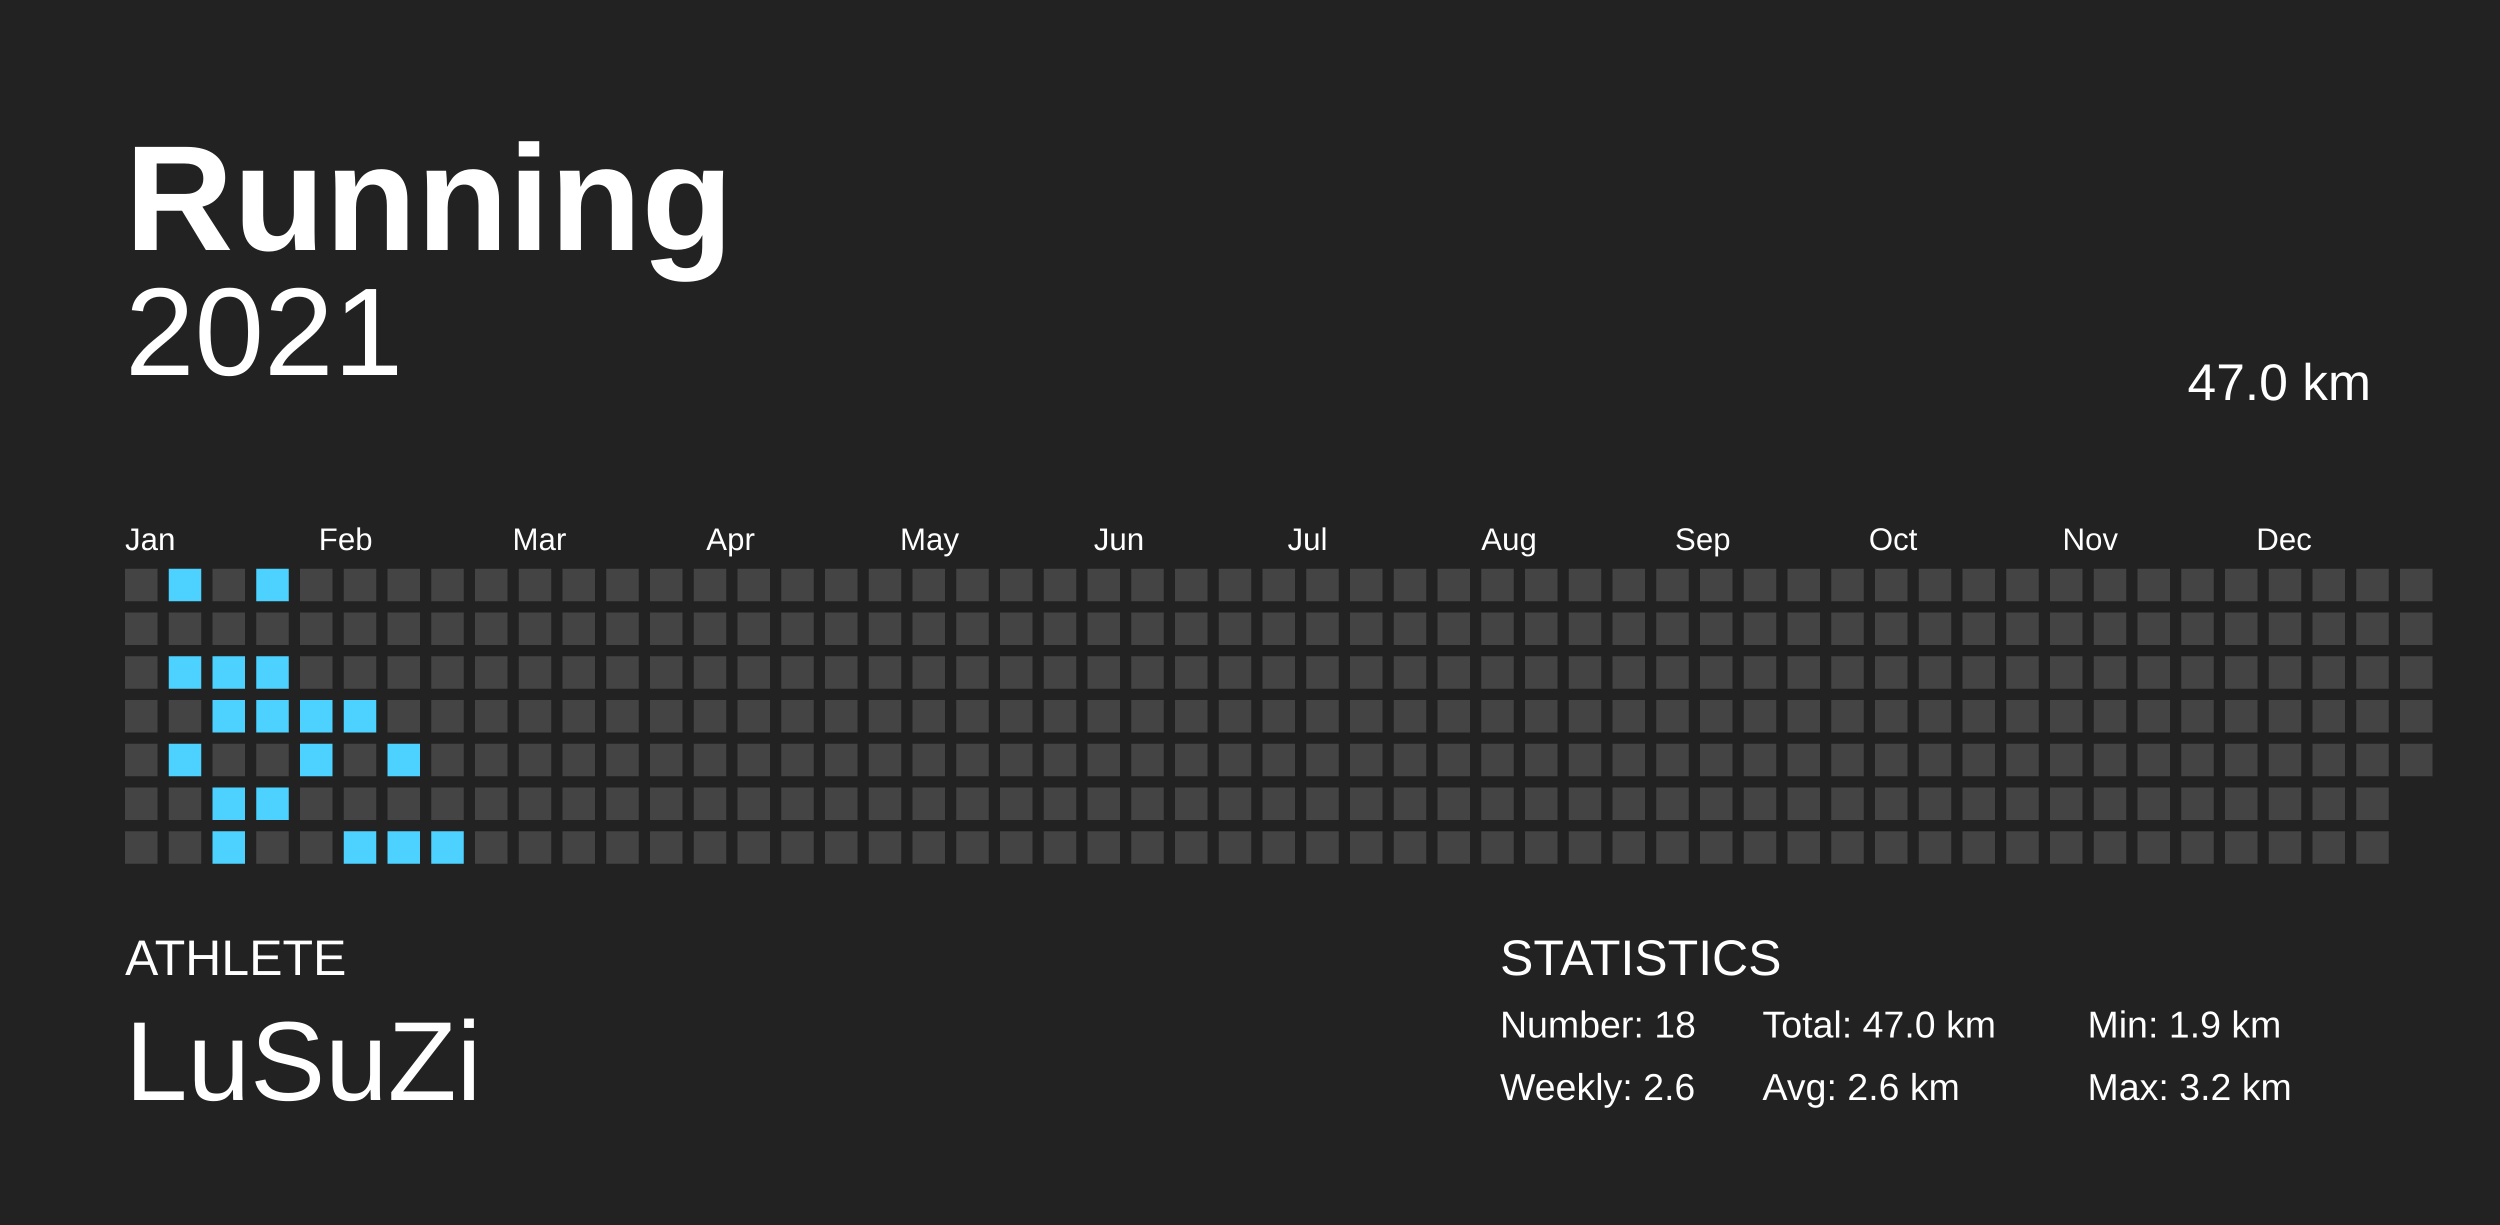
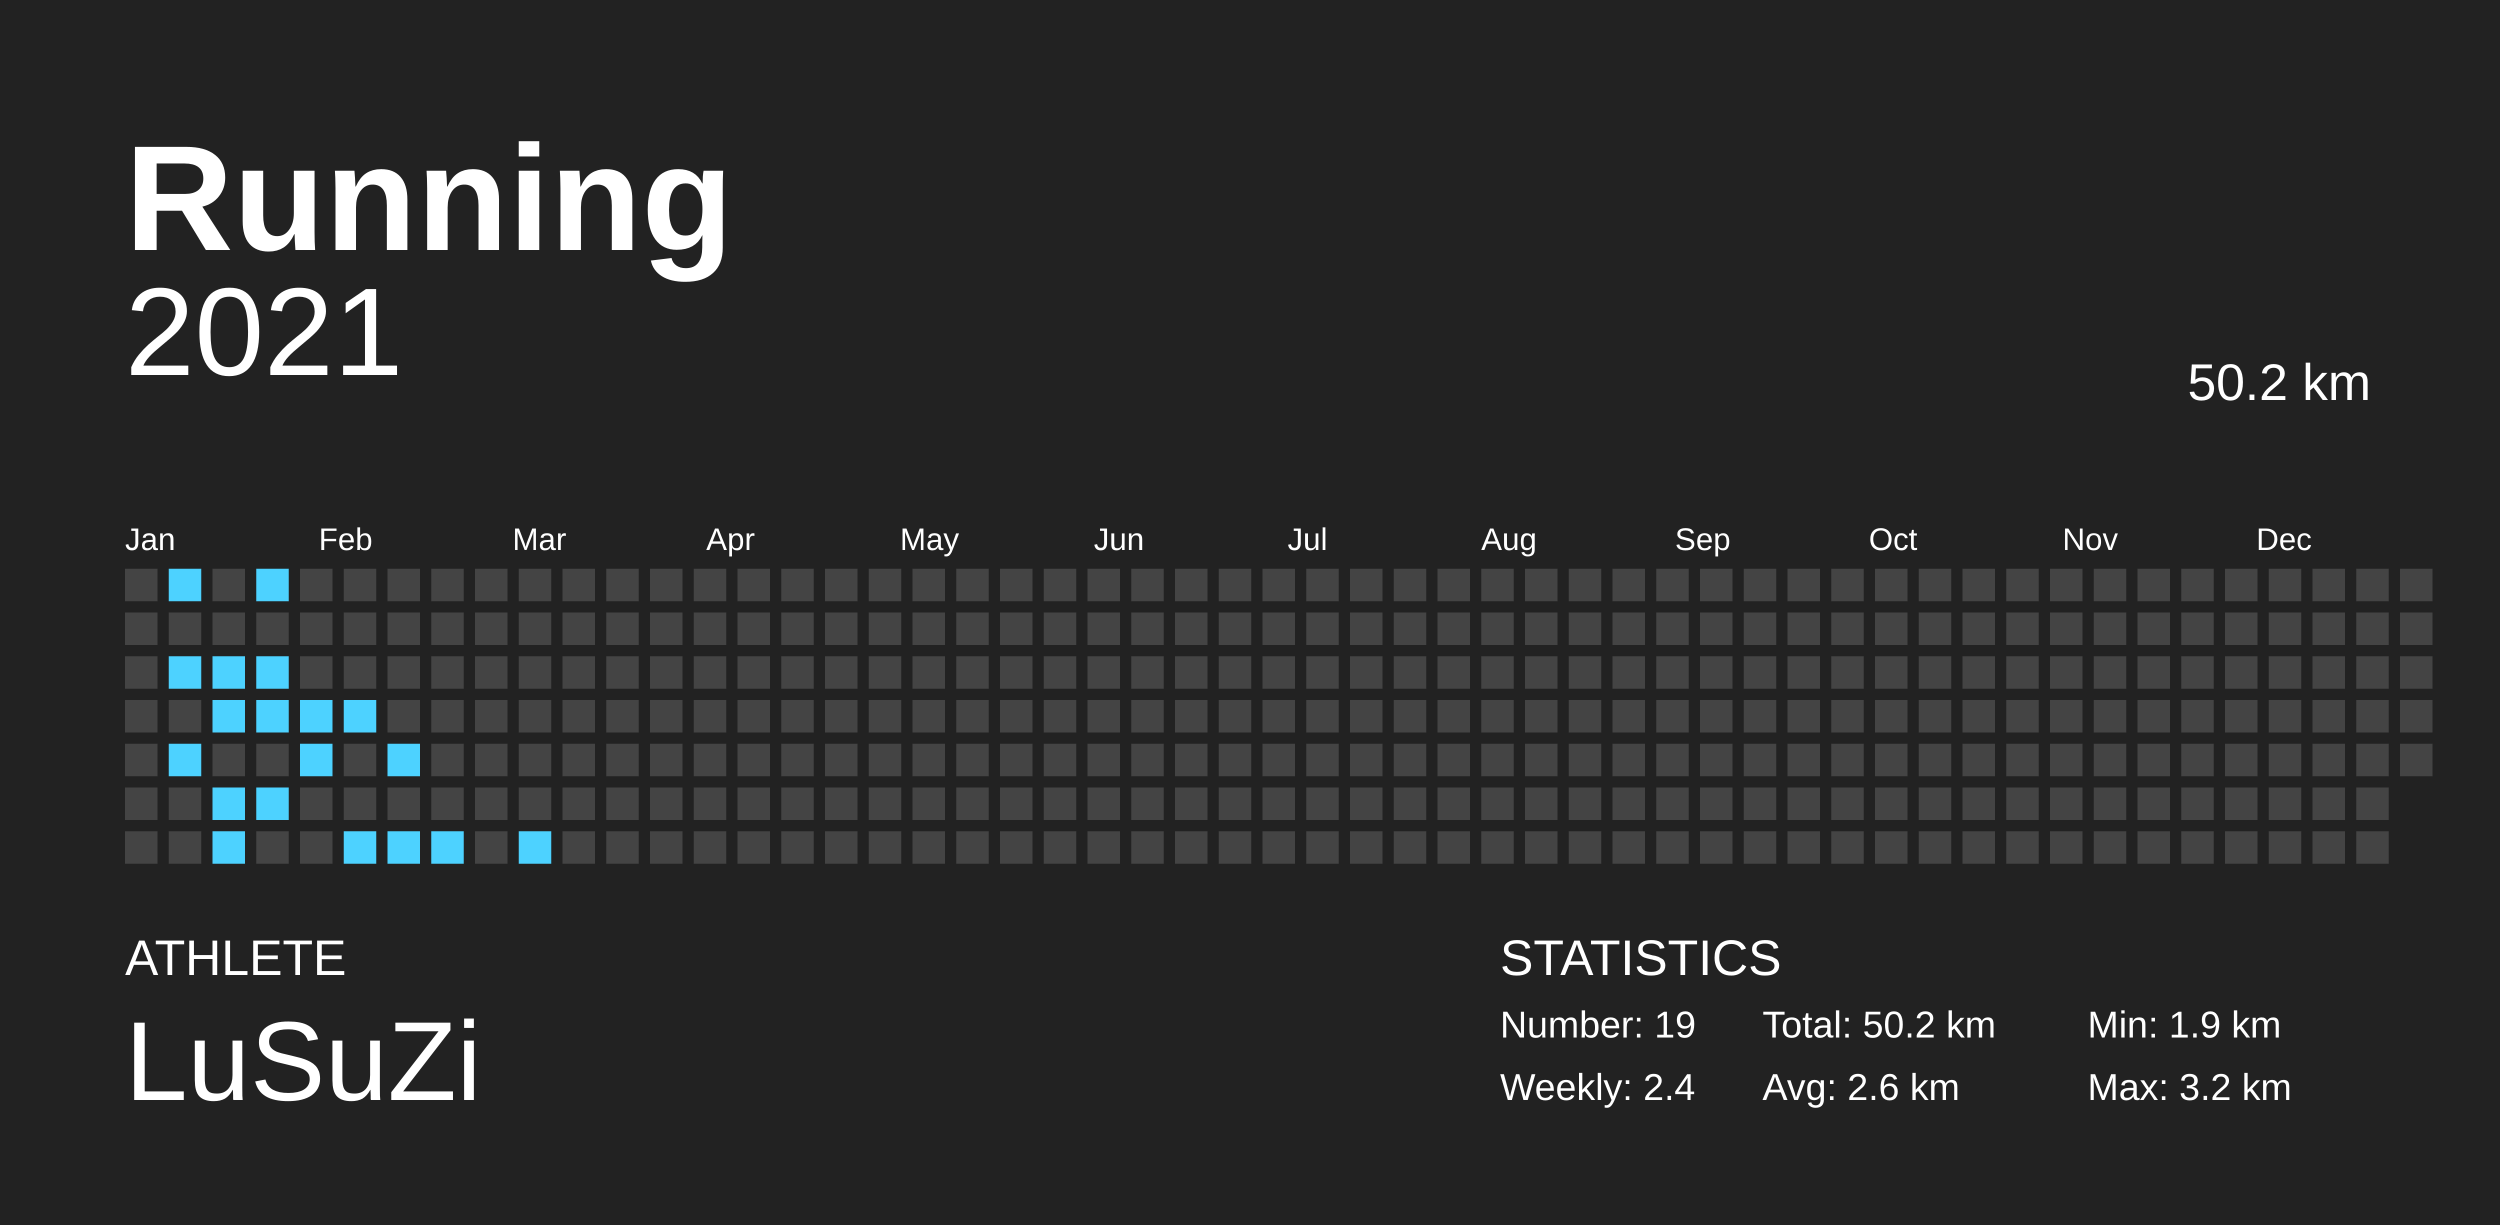
<svg xmlns="http://www.w3.org/2000/svg" baseProfile="full" height="98mm" version="1.1" viewBox="0,0,200,98" width="200mm">
  <defs />
  <rect fill="#222222" height="98" width="200" x="0" y="0" />
  <text fill="#FFFFFF" style="font-size:12px; font-family:Arial; font-weight:bold;" x="10" y="20">Running</text>
  <text fill="#FFFFFF" style="font-size:4px; font-family:Arial" x="10" y="78">ATHLETE</text>
  <text fill="#FFFFFF" style="font-size:9px; font-family:Arial" x="10" y="88">LuSuZi</text>
  <text fill="#FFFFFF" style="font-size:4px; font-family:Arial" x="120" y="78">STATISTICS</text>
-   <text fill="#FFFFFF" style="font-size:3px; font-family:Arial" x="120" y="83">Number: 18</text>
-   <text fill="#FFFFFF" style="font-size:3px; font-family:Arial" x="120" y="88">Weekly: 2.6</text>
-   <text fill="#FFFFFF" style="font-size:3px; font-family:Arial" x="141" y="83">Total: 47.0 km</text>
+   <text fill="#FFFFFF" style="font-size:3px; font-family:Arial" x="120" y="83">Number: 19</text>
+   <text fill="#FFFFFF" style="font-size:3px; font-family:Arial" x="120" y="88">Weekly: 2.4</text>
+   <text fill="#FFFFFF" style="font-size:3px; font-family:Arial" x="141" y="83">Total: 50.2 km</text>
  <text fill="#FFFFFF" style="font-size:3px; font-family:Arial" x="141" y="88">Avg: 2.6 km</text>
  <text fill="#FFFFFF" style="font-size:3px; font-family:Arial" x="167" y="83">Min: 1.9 km</text>
  <text fill="#FFFFFF" style="font-size:3px; font-family:Arial" x="167" y="88">Max: 3.2 km</text>
  <text alignment-baseline="hanging" fill="#FFFFFF" style="font-size:10.0px; font-family:Arial;" x="10" y="30">2021</text>
-   <text alignment-baseline="hanging" fill="#FFFFFF" style="font-size:4.125px; font-family:Arial;" x="175" y="32">47.0 km</text>
+   <text alignment-baseline="hanging" fill="#FFFFFF" style="font-size:4.125px; font-family:Arial;" x="175" y="32">50.2 km</text>
  <text fill="#FFFFFF" style="font-size:2.5px; font-family:Arial" x="10.0" y="44">Jan</text>
  <text fill="#FFFFFF" style="font-size:2.5px; font-family:Arial" x="25.5" y="44">Feb</text>
  <text fill="#FFFFFF" style="font-size:2.5px; font-family:Arial" x="41.0" y="44">Mar</text>
  <text fill="#FFFFFF" style="font-size:2.5px; font-family:Arial" x="56.5" y="44">Apr</text>
  <text fill="#FFFFFF" style="font-size:2.5px; font-family:Arial" x="72.0" y="44">May</text>
  <text fill="#FFFFFF" style="font-size:2.5px; font-family:Arial" x="87.5" y="44">Jun</text>
  <text fill="#FFFFFF" style="font-size:2.5px; font-family:Arial" x="103.0" y="44">Jul</text>
  <text fill="#FFFFFF" style="font-size:2.5px; font-family:Arial" x="118.5" y="44">Aug</text>
  <text fill="#FFFFFF" style="font-size:2.5px; font-family:Arial" x="134.0" y="44">Sep</text>
  <text fill="#FFFFFF" style="font-size:2.5px; font-family:Arial" x="149.5" y="44">Oct</text>
  <text fill="#FFFFFF" style="font-size:2.5px; font-family:Arial" x="165.0" y="44">Nov</text>
  <text fill="#FFFFFF" style="font-size:2.5px; font-family:Arial" x="180.5" y="44">Dec</text>
  <rect fill="#444444" height="2.6" width="2.6" x="10.0" y="45.5" />
  <rect fill="#444444" height="2.6" width="2.6" x="10.0" y="49.0" />
  <rect fill="#444444" height="2.6" width="2.6" x="10.0" y="52.5" />
  <rect fill="#444444" height="2.6" width="2.6" x="10.0" y="56.0" />
  <rect fill="#444444" height="2.6" width="2.6" x="10.0" y="59.5" />
  <rect fill="#444444" height="2.6" width="2.6" x="10.0" y="63.0" />
  <rect fill="#444444" height="2.6" width="2.6" x="10.0" y="66.5" />
  <rect fill="#4dd2ff" height="2.6" width="2.6" x="13.5" y="45.5" />
  <rect fill="#444444" height="2.6" width="2.6" x="13.5" y="49.0" />
  <rect fill="#4dd2ff" height="2.6" width="2.6" x="13.5" y="52.5" />
  <rect fill="#444444" height="2.6" width="2.6" x="13.5" y="56.0" />
  <rect fill="#4dd2ff" height="2.6" width="2.6" x="13.5" y="59.5" />
  <rect fill="#444444" height="2.6" width="2.6" x="13.5" y="63.0" />
  <rect fill="#444444" height="2.6" width="2.6" x="13.5" y="66.5" />
  <rect fill="#444444" height="2.6" width="2.6" x="17.0" y="45.5" />
  <rect fill="#444444" height="2.6" width="2.6" x="17.0" y="49.0" />
  <rect fill="#4dd2ff" height="2.6" width="2.6" x="17.0" y="52.5" />
  <rect fill="#4dd2ff" height="2.6" width="2.6" x="17.0" y="56.0" />
  <rect fill="#444444" height="2.6" width="2.6" x="17.0" y="59.5" />
  <rect fill="#4dd2ff" height="2.6" width="2.6" x="17.0" y="63.0" />
  <rect fill="#4dd2ff" height="2.6" width="2.6" x="17.0" y="66.5" />
  <rect fill="#4dd2ff" height="2.6" width="2.6" x="20.5" y="45.5" />
  <rect fill="#444444" height="2.6" width="2.6" x="20.5" y="49.0" />
  <rect fill="#4dd2ff" height="2.6" width="2.6" x="20.5" y="52.5" />
  <rect fill="#4dd2ff" height="2.6" width="2.6" x="20.5" y="56.0" />
  <rect fill="#444444" height="2.6" width="2.6" x="20.5" y="59.5" />
  <rect fill="#4dd2ff" height="2.6" width="2.6" x="20.5" y="63.0" />
  <rect fill="#444444" height="2.6" width="2.6" x="20.5" y="66.5" />
  <rect fill="#444444" height="2.6" width="2.6" x="24.0" y="45.5" />
  <rect fill="#444444" height="2.6" width="2.6" x="24.0" y="49.0" />
  <rect fill="#444444" height="2.6" width="2.6" x="24.0" y="52.5" />
  <rect fill="#4dd2ff" height="2.6" width="2.6" x="24.0" y="56.0" />
  <rect fill="#4dd2ff" height="2.6" width="2.6" x="24.0" y="59.5" />
  <rect fill="#444444" height="2.6" width="2.6" x="24.0" y="63.0" />
  <rect fill="#444444" height="2.6" width="2.6" x="24.0" y="66.5" />
  <rect fill="#444444" height="2.6" width="2.6" x="27.5" y="45.5" />
  <rect fill="#444444" height="2.6" width="2.6" x="27.5" y="49.0" />
  <rect fill="#444444" height="2.6" width="2.6" x="27.5" y="52.5" />
  <rect fill="#4dd2ff" height="2.6" width="2.6" x="27.5" y="56.0" />
  <rect fill="#444444" height="2.6" width="2.6" x="27.5" y="59.5" />
  <rect fill="#444444" height="2.6" width="2.6" x="27.5" y="63.0" />
  <rect fill="#4dd2ff" height="2.6" width="2.6" x="27.5" y="66.5" />
  <rect fill="#444444" height="2.6" width="2.6" x="31.0" y="45.5" />
  <rect fill="#444444" height="2.6" width="2.6" x="31.0" y="49.0" />
  <rect fill="#444444" height="2.6" width="2.6" x="31.0" y="52.5" />
  <rect fill="#444444" height="2.6" width="2.6" x="31.0" y="56.0" />
  <rect fill="#4dd2ff" height="2.6" width="2.6" x="31.0" y="59.5" />
  <rect fill="#444444" height="2.6" width="2.6" x="31.0" y="63.0" />
  <rect fill="#4dd2ff" height="2.6" width="2.6" x="31.0" y="66.5" />
  <rect fill="#444444" height="2.6" width="2.6" x="34.5" y="45.5" />
  <rect fill="#444444" height="2.6" width="2.6" x="34.5" y="49.0" />
  <rect fill="#444444" height="2.6" width="2.6" x="34.5" y="52.5" />
  <rect fill="#444444" height="2.6" width="2.6" x="34.5" y="56.0" />
  <rect fill="#444444" height="2.6" width="2.6" x="34.5" y="59.5" />
  <rect fill="#444444" height="2.6" width="2.6" x="34.5" y="63.0" />
  <rect fill="#4dd2ff" height="2.6" width="2.6" x="34.5" y="66.5" />
  <rect fill="#444444" height="2.6" width="2.6" x="38.0" y="45.5" />
  <rect fill="#444444" height="2.6" width="2.6" x="38.0" y="49.0" />
  <rect fill="#444444" height="2.6" width="2.6" x="38.0" y="52.5" />
  <rect fill="#444444" height="2.6" width="2.6" x="38.0" y="56.0" />
  <rect fill="#444444" height="2.6" width="2.6" x="38.0" y="59.5" />
  <rect fill="#444444" height="2.6" width="2.6" x="38.0" y="63.0" />
  <rect fill="#444444" height="2.6" width="2.6" x="38.0" y="66.5" />
  <rect fill="#444444" height="2.6" width="2.6" x="41.5" y="45.5" />
  <rect fill="#444444" height="2.6" width="2.6" x="41.5" y="49.0" />
  <rect fill="#444444" height="2.6" width="2.6" x="41.5" y="52.5" />
  <rect fill="#444444" height="2.6" width="2.6" x="41.5" y="56.0" />
  <rect fill="#444444" height="2.6" width="2.6" x="41.5" y="59.5" />
  <rect fill="#444444" height="2.6" width="2.6" x="41.5" y="63.0" />
-   <rect fill="#444444" height="2.6" width="2.6" x="41.5" y="66.5" />
+   <rect fill="#4dd2ff" height="2.6" width="2.6" x="41.5" y="66.5" />
  <rect fill="#444444" height="2.6" width="2.6" x="45.0" y="45.5" />
  <rect fill="#444444" height="2.6" width="2.6" x="45.0" y="49.0" />
  <rect fill="#444444" height="2.6" width="2.6" x="45.0" y="52.5" />
  <rect fill="#444444" height="2.6" width="2.6" x="45.0" y="56.0" />
  <rect fill="#444444" height="2.6" width="2.6" x="45.0" y="59.5" />
  <rect fill="#444444" height="2.6" width="2.6" x="45.0" y="63.0" />
  <rect fill="#444444" height="2.6" width="2.6" x="45.0" y="66.5" />
  <rect fill="#444444" height="2.6" width="2.6" x="48.5" y="45.5" />
  <rect fill="#444444" height="2.6" width="2.6" x="48.5" y="49.0" />
  <rect fill="#444444" height="2.6" width="2.6" x="48.5" y="52.5" />
  <rect fill="#444444" height="2.6" width="2.6" x="48.5" y="56.0" />
  <rect fill="#444444" height="2.6" width="2.6" x="48.5" y="59.5" />
  <rect fill="#444444" height="2.6" width="2.6" x="48.5" y="63.0" />
  <rect fill="#444444" height="2.6" width="2.6" x="48.5" y="66.5" />
  <rect fill="#444444" height="2.6" width="2.6" x="52.0" y="45.5" />
  <rect fill="#444444" height="2.6" width="2.6" x="52.0" y="49.0" />
  <rect fill="#444444" height="2.6" width="2.6" x="52.0" y="52.5" />
  <rect fill="#444444" height="2.6" width="2.6" x="52.0" y="56.0" />
  <rect fill="#444444" height="2.6" width="2.6" x="52.0" y="59.5" />
  <rect fill="#444444" height="2.6" width="2.6" x="52.0" y="63.0" />
  <rect fill="#444444" height="2.6" width="2.6" x="52.0" y="66.5" />
  <rect fill="#444444" height="2.6" width="2.6" x="55.5" y="45.5" />
  <rect fill="#444444" height="2.6" width="2.6" x="55.5" y="49.0" />
  <rect fill="#444444" height="2.6" width="2.6" x="55.5" y="52.5" />
  <rect fill="#444444" height="2.6" width="2.6" x="55.5" y="56.0" />
  <rect fill="#444444" height="2.6" width="2.6" x="55.5" y="59.5" />
  <rect fill="#444444" height="2.6" width="2.6" x="55.5" y="63.0" />
  <rect fill="#444444" height="2.6" width="2.6" x="55.5" y="66.5" />
  <rect fill="#444444" height="2.6" width="2.6" x="59.0" y="45.5" />
  <rect fill="#444444" height="2.6" width="2.6" x="59.0" y="49.0" />
  <rect fill="#444444" height="2.6" width="2.6" x="59.0" y="52.5" />
  <rect fill="#444444" height="2.6" width="2.6" x="59.0" y="56.0" />
  <rect fill="#444444" height="2.6" width="2.6" x="59.0" y="59.5" />
  <rect fill="#444444" height="2.6" width="2.6" x="59.0" y="63.0" />
  <rect fill="#444444" height="2.6" width="2.6" x="59.0" y="66.5" />
  <rect fill="#444444" height="2.6" width="2.6" x="62.5" y="45.5" />
  <rect fill="#444444" height="2.6" width="2.6" x="62.5" y="49.0" />
  <rect fill="#444444" height="2.6" width="2.6" x="62.5" y="52.5" />
  <rect fill="#444444" height="2.6" width="2.6" x="62.5" y="56.0" />
  <rect fill="#444444" height="2.6" width="2.6" x="62.5" y="59.5" />
  <rect fill="#444444" height="2.6" width="2.6" x="62.5" y="63.0" />
  <rect fill="#444444" height="2.6" width="2.6" x="62.5" y="66.5" />
  <rect fill="#444444" height="2.6" width="2.6" x="66.0" y="45.5" />
  <rect fill="#444444" height="2.6" width="2.6" x="66.0" y="49.0" />
  <rect fill="#444444" height="2.6" width="2.6" x="66.0" y="52.5" />
  <rect fill="#444444" height="2.6" width="2.6" x="66.0" y="56.0" />
  <rect fill="#444444" height="2.6" width="2.6" x="66.0" y="59.5" />
  <rect fill="#444444" height="2.6" width="2.6" x="66.0" y="63.0" />
  <rect fill="#444444" height="2.6" width="2.6" x="66.0" y="66.5" />
  <rect fill="#444444" height="2.6" width="2.6" x="69.5" y="45.5" />
  <rect fill="#444444" height="2.6" width="2.6" x="69.5" y="49.0" />
  <rect fill="#444444" height="2.6" width="2.6" x="69.5" y="52.5" />
  <rect fill="#444444" height="2.6" width="2.6" x="69.5" y="56.0" />
  <rect fill="#444444" height="2.6" width="2.6" x="69.5" y="59.5" />
  <rect fill="#444444" height="2.6" width="2.6" x="69.5" y="63.0" />
  <rect fill="#444444" height="2.6" width="2.6" x="69.5" y="66.5" />
  <rect fill="#444444" height="2.6" width="2.6" x="73.0" y="45.5" />
  <rect fill="#444444" height="2.6" width="2.6" x="73.0" y="49.0" />
  <rect fill="#444444" height="2.6" width="2.6" x="73.0" y="52.5" />
  <rect fill="#444444" height="2.6" width="2.6" x="73.0" y="56.0" />
  <rect fill="#444444" height="2.6" width="2.6" x="73.0" y="59.5" />
  <rect fill="#444444" height="2.6" width="2.6" x="73.0" y="63.0" />
  <rect fill="#444444" height="2.6" width="2.6" x="73.0" y="66.5" />
  <rect fill="#444444" height="2.6" width="2.6" x="76.5" y="45.5" />
  <rect fill="#444444" height="2.6" width="2.6" x="76.5" y="49.0" />
  <rect fill="#444444" height="2.6" width="2.6" x="76.5" y="52.5" />
  <rect fill="#444444" height="2.6" width="2.6" x="76.5" y="56.0" />
  <rect fill="#444444" height="2.6" width="2.6" x="76.5" y="59.5" />
  <rect fill="#444444" height="2.6" width="2.6" x="76.5" y="63.0" />
  <rect fill="#444444" height="2.6" width="2.6" x="76.5" y="66.5" />
  <rect fill="#444444" height="2.6" width="2.6" x="80.0" y="45.5" />
  <rect fill="#444444" height="2.6" width="2.6" x="80.0" y="49.0" />
  <rect fill="#444444" height="2.6" width="2.6" x="80.0" y="52.5" />
  <rect fill="#444444" height="2.6" width="2.6" x="80.0" y="56.0" />
  <rect fill="#444444" height="2.6" width="2.6" x="80.0" y="59.5" />
  <rect fill="#444444" height="2.6" width="2.6" x="80.0" y="63.0" />
  <rect fill="#444444" height="2.6" width="2.6" x="80.0" y="66.5" />
  <rect fill="#444444" height="2.6" width="2.6" x="83.5" y="45.5" />
  <rect fill="#444444" height="2.6" width="2.6" x="83.5" y="49.0" />
  <rect fill="#444444" height="2.6" width="2.6" x="83.5" y="52.5" />
  <rect fill="#444444" height="2.6" width="2.6" x="83.5" y="56.0" />
  <rect fill="#444444" height="2.6" width="2.6" x="83.5" y="59.5" />
  <rect fill="#444444" height="2.6" width="2.6" x="83.5" y="63.0" />
  <rect fill="#444444" height="2.6" width="2.6" x="83.5" y="66.5" />
  <rect fill="#444444" height="2.6" width="2.6" x="87.0" y="45.5" />
  <rect fill="#444444" height="2.6" width="2.6" x="87.0" y="49.0" />
  <rect fill="#444444" height="2.6" width="2.6" x="87.0" y="52.5" />
  <rect fill="#444444" height="2.6" width="2.6" x="87.0" y="56.0" />
  <rect fill="#444444" height="2.6" width="2.6" x="87.0" y="59.5" />
  <rect fill="#444444" height="2.6" width="2.6" x="87.0" y="63.0" />
  <rect fill="#444444" height="2.6" width="2.6" x="87.0" y="66.5" />
  <rect fill="#444444" height="2.6" width="2.6" x="90.5" y="45.5" />
  <rect fill="#444444" height="2.6" width="2.6" x="90.5" y="49.0" />
  <rect fill="#444444" height="2.6" width="2.6" x="90.5" y="52.5" />
  <rect fill="#444444" height="2.6" width="2.6" x="90.5" y="56.0" />
  <rect fill="#444444" height="2.6" width="2.6" x="90.5" y="59.5" />
  <rect fill="#444444" height="2.6" width="2.6" x="90.5" y="63.0" />
  <rect fill="#444444" height="2.6" width="2.6" x="90.5" y="66.5" />
  <rect fill="#444444" height="2.6" width="2.6" x="94.0" y="45.5" />
  <rect fill="#444444" height="2.6" width="2.6" x="94.0" y="49.0" />
  <rect fill="#444444" height="2.6" width="2.6" x="94.0" y="52.5" />
  <rect fill="#444444" height="2.6" width="2.6" x="94.0" y="56.0" />
  <rect fill="#444444" height="2.6" width="2.6" x="94.0" y="59.5" />
  <rect fill="#444444" height="2.6" width="2.6" x="94.0" y="63.0" />
  <rect fill="#444444" height="2.6" width="2.6" x="94.0" y="66.5" />
  <rect fill="#444444" height="2.6" width="2.6" x="97.5" y="45.5" />
  <rect fill="#444444" height="2.6" width="2.6" x="97.5" y="49.0" />
  <rect fill="#444444" height="2.6" width="2.6" x="97.5" y="52.5" />
  <rect fill="#444444" height="2.6" width="2.6" x="97.5" y="56.0" />
  <rect fill="#444444" height="2.6" width="2.6" x="97.5" y="59.5" />
  <rect fill="#444444" height="2.6" width="2.6" x="97.5" y="63.0" />
  <rect fill="#444444" height="2.6" width="2.6" x="97.5" y="66.5" />
  <rect fill="#444444" height="2.6" width="2.6" x="101.0" y="45.5" />
  <rect fill="#444444" height="2.6" width="2.6" x="101.0" y="49.0" />
  <rect fill="#444444" height="2.6" width="2.6" x="101.0" y="52.5" />
  <rect fill="#444444" height="2.6" width="2.6" x="101.0" y="56.0" />
  <rect fill="#444444" height="2.6" width="2.6" x="101.0" y="59.5" />
  <rect fill="#444444" height="2.6" width="2.6" x="101.0" y="63.0" />
  <rect fill="#444444" height="2.6" width="2.6" x="101.0" y="66.5" />
  <rect fill="#444444" height="2.6" width="2.6" x="104.5" y="45.5" />
  <rect fill="#444444" height="2.6" width="2.6" x="104.5" y="49.0" />
  <rect fill="#444444" height="2.6" width="2.6" x="104.5" y="52.5" />
  <rect fill="#444444" height="2.6" width="2.6" x="104.5" y="56.0" />
  <rect fill="#444444" height="2.6" width="2.6" x="104.5" y="59.5" />
  <rect fill="#444444" height="2.6" width="2.6" x="104.5" y="63.0" />
  <rect fill="#444444" height="2.6" width="2.6" x="104.5" y="66.5" />
  <rect fill="#444444" height="2.6" width="2.6" x="108.0" y="45.5" />
  <rect fill="#444444" height="2.6" width="2.6" x="108.0" y="49.0" />
  <rect fill="#444444" height="2.6" width="2.6" x="108.0" y="52.5" />
  <rect fill="#444444" height="2.6" width="2.6" x="108.0" y="56.0" />
  <rect fill="#444444" height="2.6" width="2.6" x="108.0" y="59.5" />
  <rect fill="#444444" height="2.6" width="2.6" x="108.0" y="63.0" />
  <rect fill="#444444" height="2.6" width="2.6" x="108.0" y="66.5" />
  <rect fill="#444444" height="2.6" width="2.6" x="111.5" y="45.5" />
  <rect fill="#444444" height="2.6" width="2.6" x="111.5" y="49.0" />
  <rect fill="#444444" height="2.6" width="2.6" x="111.5" y="52.5" />
  <rect fill="#444444" height="2.6" width="2.6" x="111.5" y="56.0" />
  <rect fill="#444444" height="2.6" width="2.6" x="111.5" y="59.5" />
  <rect fill="#444444" height="2.6" width="2.6" x="111.5" y="63.0" />
  <rect fill="#444444" height="2.6" width="2.6" x="111.5" y="66.5" />
  <rect fill="#444444" height="2.6" width="2.6" x="115.0" y="45.5" />
  <rect fill="#444444" height="2.6" width="2.6" x="115.0" y="49.0" />
  <rect fill="#444444" height="2.6" width="2.6" x="115.0" y="52.5" />
  <rect fill="#444444" height="2.6" width="2.6" x="115.0" y="56.0" />
  <rect fill="#444444" height="2.6" width="2.6" x="115.0" y="59.5" />
  <rect fill="#444444" height="2.6" width="2.6" x="115.0" y="63.0" />
  <rect fill="#444444" height="2.6" width="2.6" x="115.0" y="66.5" />
  <rect fill="#444444" height="2.6" width="2.6" x="118.5" y="45.5" />
  <rect fill="#444444" height="2.6" width="2.6" x="118.5" y="49.0" />
  <rect fill="#444444" height="2.6" width="2.6" x="118.5" y="52.5" />
  <rect fill="#444444" height="2.6" width="2.6" x="118.5" y="56.0" />
  <rect fill="#444444" height="2.6" width="2.6" x="118.5" y="59.5" />
  <rect fill="#444444" height="2.6" width="2.6" x="118.5" y="63.0" />
  <rect fill="#444444" height="2.6" width="2.6" x="118.5" y="66.5" />
  <rect fill="#444444" height="2.6" width="2.6" x="122.0" y="45.5" />
  <rect fill="#444444" height="2.6" width="2.6" x="122.0" y="49.0" />
  <rect fill="#444444" height="2.6" width="2.6" x="122.0" y="52.5" />
  <rect fill="#444444" height="2.6" width="2.6" x="122.0" y="56.0" />
  <rect fill="#444444" height="2.6" width="2.6" x="122.0" y="59.5" />
  <rect fill="#444444" height="2.6" width="2.6" x="122.0" y="63.0" />
  <rect fill="#444444" height="2.6" width="2.6" x="122.0" y="66.5" />
  <rect fill="#444444" height="2.6" width="2.6" x="125.5" y="45.5" />
  <rect fill="#444444" height="2.6" width="2.6" x="125.5" y="49.0" />
  <rect fill="#444444" height="2.6" width="2.6" x="125.5" y="52.5" />
  <rect fill="#444444" height="2.6" width="2.6" x="125.5" y="56.0" />
  <rect fill="#444444" height="2.6" width="2.6" x="125.5" y="59.5" />
  <rect fill="#444444" height="2.6" width="2.6" x="125.5" y="63.0" />
  <rect fill="#444444" height="2.6" width="2.6" x="125.5" y="66.5" />
  <rect fill="#444444" height="2.6" width="2.6" x="129.0" y="45.5" />
  <rect fill="#444444" height="2.6" width="2.6" x="129.0" y="49.0" />
  <rect fill="#444444" height="2.6" width="2.6" x="129.0" y="52.5" />
  <rect fill="#444444" height="2.6" width="2.6" x="129.0" y="56.0" />
  <rect fill="#444444" height="2.6" width="2.6" x="129.0" y="59.5" />
  <rect fill="#444444" height="2.6" width="2.6" x="129.0" y="63.0" />
  <rect fill="#444444" height="2.6" width="2.6" x="129.0" y="66.5" />
  <rect fill="#444444" height="2.6" width="2.6" x="132.5" y="45.5" />
  <rect fill="#444444" height="2.6" width="2.6" x="132.5" y="49.0" />
  <rect fill="#444444" height="2.6" width="2.6" x="132.5" y="52.5" />
  <rect fill="#444444" height="2.6" width="2.6" x="132.5" y="56.0" />
  <rect fill="#444444" height="2.6" width="2.6" x="132.5" y="59.5" />
  <rect fill="#444444" height="2.6" width="2.6" x="132.5" y="63.0" />
  <rect fill="#444444" height="2.6" width="2.6" x="132.5" y="66.5" />
  <rect fill="#444444" height="2.6" width="2.6" x="136.0" y="45.5" />
  <rect fill="#444444" height="2.6" width="2.6" x="136.0" y="49.0" />
  <rect fill="#444444" height="2.6" width="2.6" x="136.0" y="52.5" />
  <rect fill="#444444" height="2.6" width="2.6" x="136.0" y="56.0" />
  <rect fill="#444444" height="2.6" width="2.6" x="136.0" y="59.5" />
  <rect fill="#444444" height="2.6" width="2.6" x="136.0" y="63.0" />
  <rect fill="#444444" height="2.6" width="2.6" x="136.0" y="66.5" />
  <rect fill="#444444" height="2.6" width="2.6" x="139.5" y="45.5" />
  <rect fill="#444444" height="2.6" width="2.6" x="139.5" y="49.0" />
  <rect fill="#444444" height="2.6" width="2.6" x="139.5" y="52.5" />
  <rect fill="#444444" height="2.6" width="2.6" x="139.5" y="56.0" />
  <rect fill="#444444" height="2.6" width="2.6" x="139.5" y="59.5" />
  <rect fill="#444444" height="2.6" width="2.6" x="139.5" y="63.0" />
  <rect fill="#444444" height="2.6" width="2.6" x="139.5" y="66.5" />
  <rect fill="#444444" height="2.6" width="2.6" x="143.0" y="45.5" />
  <rect fill="#444444" height="2.6" width="2.6" x="143.0" y="49.0" />
  <rect fill="#444444" height="2.6" width="2.6" x="143.0" y="52.5" />
  <rect fill="#444444" height="2.6" width="2.6" x="143.0" y="56.0" />
  <rect fill="#444444" height="2.6" width="2.6" x="143.0" y="59.5" />
  <rect fill="#444444" height="2.6" width="2.6" x="143.0" y="63.0" />
  <rect fill="#444444" height="2.6" width="2.6" x="143.0" y="66.5" />
  <rect fill="#444444" height="2.6" width="2.6" x="146.5" y="45.5" />
  <rect fill="#444444" height="2.6" width="2.6" x="146.5" y="49.0" />
  <rect fill="#444444" height="2.6" width="2.6" x="146.5" y="52.5" />
  <rect fill="#444444" height="2.6" width="2.6" x="146.5" y="56.0" />
  <rect fill="#444444" height="2.6" width="2.6" x="146.5" y="59.5" />
  <rect fill="#444444" height="2.6" width="2.6" x="146.5" y="63.0" />
  <rect fill="#444444" height="2.6" width="2.6" x="146.5" y="66.5" />
  <rect fill="#444444" height="2.6" width="2.6" x="150.0" y="45.5" />
  <rect fill="#444444" height="2.6" width="2.6" x="150.0" y="49.0" />
  <rect fill="#444444" height="2.6" width="2.6" x="150.0" y="52.5" />
  <rect fill="#444444" height="2.6" width="2.6" x="150.0" y="56.0" />
  <rect fill="#444444" height="2.6" width="2.6" x="150.0" y="59.5" />
  <rect fill="#444444" height="2.6" width="2.6" x="150.0" y="63.0" />
  <rect fill="#444444" height="2.6" width="2.6" x="150.0" y="66.5" />
  <rect fill="#444444" height="2.6" width="2.6" x="153.5" y="45.5" />
  <rect fill="#444444" height="2.6" width="2.6" x="153.5" y="49.0" />
  <rect fill="#444444" height="2.6" width="2.6" x="153.5" y="52.5" />
  <rect fill="#444444" height="2.6" width="2.6" x="153.5" y="56.0" />
  <rect fill="#444444" height="2.6" width="2.6" x="153.5" y="59.5" />
  <rect fill="#444444" height="2.6" width="2.6" x="153.5" y="63.0" />
  <rect fill="#444444" height="2.6" width="2.6" x="153.5" y="66.5" />
  <rect fill="#444444" height="2.6" width="2.6" x="157.0" y="45.5" />
  <rect fill="#444444" height="2.6" width="2.6" x="157.0" y="49.0" />
  <rect fill="#444444" height="2.6" width="2.6" x="157.0" y="52.5" />
  <rect fill="#444444" height="2.6" width="2.6" x="157.0" y="56.0" />
  <rect fill="#444444" height="2.6" width="2.6" x="157.0" y="59.5" />
  <rect fill="#444444" height="2.6" width="2.6" x="157.0" y="63.0" />
  <rect fill="#444444" height="2.6" width="2.6" x="157.0" y="66.5" />
  <rect fill="#444444" height="2.6" width="2.6" x="160.5" y="45.5" />
  <rect fill="#444444" height="2.6" width="2.6" x="160.5" y="49.0" />
  <rect fill="#444444" height="2.6" width="2.6" x="160.5" y="52.5" />
  <rect fill="#444444" height="2.6" width="2.6" x="160.5" y="56.0" />
  <rect fill="#444444" height="2.6" width="2.6" x="160.5" y="59.5" />
  <rect fill="#444444" height="2.6" width="2.6" x="160.5" y="63.0" />
  <rect fill="#444444" height="2.6" width="2.6" x="160.5" y="66.5" />
  <rect fill="#444444" height="2.6" width="2.6" x="164.0" y="45.5" />
  <rect fill="#444444" height="2.6" width="2.6" x="164.0" y="49.0" />
  <rect fill="#444444" height="2.6" width="2.6" x="164.0" y="52.5" />
  <rect fill="#444444" height="2.6" width="2.6" x="164.0" y="56.0" />
  <rect fill="#444444" height="2.6" width="2.6" x="164.0" y="59.5" />
  <rect fill="#444444" height="2.6" width="2.6" x="164.0" y="63.0" />
  <rect fill="#444444" height="2.6" width="2.6" x="164.0" y="66.5" />
  <rect fill="#444444" height="2.6" width="2.6" x="167.5" y="45.5" />
  <rect fill="#444444" height="2.6" width="2.6" x="167.5" y="49.0" />
  <rect fill="#444444" height="2.6" width="2.6" x="167.5" y="52.5" />
  <rect fill="#444444" height="2.6" width="2.6" x="167.5" y="56.0" />
  <rect fill="#444444" height="2.6" width="2.6" x="167.5" y="59.5" />
  <rect fill="#444444" height="2.6" width="2.6" x="167.5" y="63.0" />
  <rect fill="#444444" height="2.6" width="2.6" x="167.5" y="66.5" />
  <rect fill="#444444" height="2.6" width="2.6" x="171.0" y="45.5" />
  <rect fill="#444444" height="2.6" width="2.6" x="171.0" y="49.0" />
  <rect fill="#444444" height="2.6" width="2.6" x="171.0" y="52.5" />
  <rect fill="#444444" height="2.6" width="2.6" x="171.0" y="56.0" />
  <rect fill="#444444" height="2.6" width="2.6" x="171.0" y="59.5" />
  <rect fill="#444444" height="2.6" width="2.6" x="171.0" y="63.0" />
  <rect fill="#444444" height="2.6" width="2.6" x="171.0" y="66.5" />
  <rect fill="#444444" height="2.6" width="2.6" x="174.5" y="45.5" />
  <rect fill="#444444" height="2.6" width="2.6" x="174.5" y="49.0" />
  <rect fill="#444444" height="2.6" width="2.6" x="174.5" y="52.5" />
  <rect fill="#444444" height="2.6" width="2.6" x="174.5" y="56.0" />
  <rect fill="#444444" height="2.6" width="2.6" x="174.5" y="59.5" />
  <rect fill="#444444" height="2.6" width="2.6" x="174.5" y="63.0" />
  <rect fill="#444444" height="2.6" width="2.6" x="174.5" y="66.5" />
  <rect fill="#444444" height="2.6" width="2.6" x="178.0" y="45.5" />
  <rect fill="#444444" height="2.6" width="2.6" x="178.0" y="49.0" />
  <rect fill="#444444" height="2.6" width="2.6" x="178.0" y="52.5" />
  <rect fill="#444444" height="2.6" width="2.6" x="178.0" y="56.0" />
  <rect fill="#444444" height="2.6" width="2.6" x="178.0" y="59.5" />
  <rect fill="#444444" height="2.6" width="2.6" x="178.0" y="63.0" />
  <rect fill="#444444" height="2.6" width="2.6" x="178.0" y="66.5" />
  <rect fill="#444444" height="2.6" width="2.6" x="181.5" y="45.5" />
  <rect fill="#444444" height="2.6" width="2.6" x="181.5" y="49.0" />
  <rect fill="#444444" height="2.6" width="2.6" x="181.5" y="52.5" />
  <rect fill="#444444" height="2.6" width="2.6" x="181.5" y="56.0" />
  <rect fill="#444444" height="2.6" width="2.6" x="181.5" y="59.5" />
  <rect fill="#444444" height="2.6" width="2.6" x="181.5" y="63.0" />
  <rect fill="#444444" height="2.6" width="2.6" x="181.5" y="66.5" />
  <rect fill="#444444" height="2.6" width="2.6" x="185.0" y="45.5" />
  <rect fill="#444444" height="2.6" width="2.6" x="185.0" y="49.0" />
  <rect fill="#444444" height="2.6" width="2.6" x="185.0" y="52.5" />
  <rect fill="#444444" height="2.6" width="2.6" x="185.0" y="56.0" />
  <rect fill="#444444" height="2.6" width="2.6" x="185.0" y="59.5" />
  <rect fill="#444444" height="2.6" width="2.6" x="185.0" y="63.0" />
  <rect fill="#444444" height="2.6" width="2.6" x="185.0" y="66.5" />
  <rect fill="#444444" height="2.6" width="2.6" x="188.5" y="45.5" />
  <rect fill="#444444" height="2.6" width="2.6" x="188.5" y="49.0" />
  <rect fill="#444444" height="2.6" width="2.6" x="188.5" y="52.5" />
  <rect fill="#444444" height="2.6" width="2.6" x="188.5" y="56.0" />
  <rect fill="#444444" height="2.6" width="2.6" x="188.5" y="59.5" />
  <rect fill="#444444" height="2.6" width="2.6" x="188.5" y="63.0" />
  <rect fill="#444444" height="2.6" width="2.6" x="188.5" y="66.5" />
  <rect fill="#444444" height="2.6" width="2.6" x="192.0" y="45.5" />
  <rect fill="#444444" height="2.6" width="2.6" x="192.0" y="49.0" />
  <rect fill="#444444" height="2.6" width="2.6" x="192.0" y="52.5" />
  <rect fill="#444444" height="2.6" width="2.6" x="192.0" y="56.0" />
  <rect fill="#444444" height="2.6" width="2.6" x="192.0" y="59.5" />
</svg>
